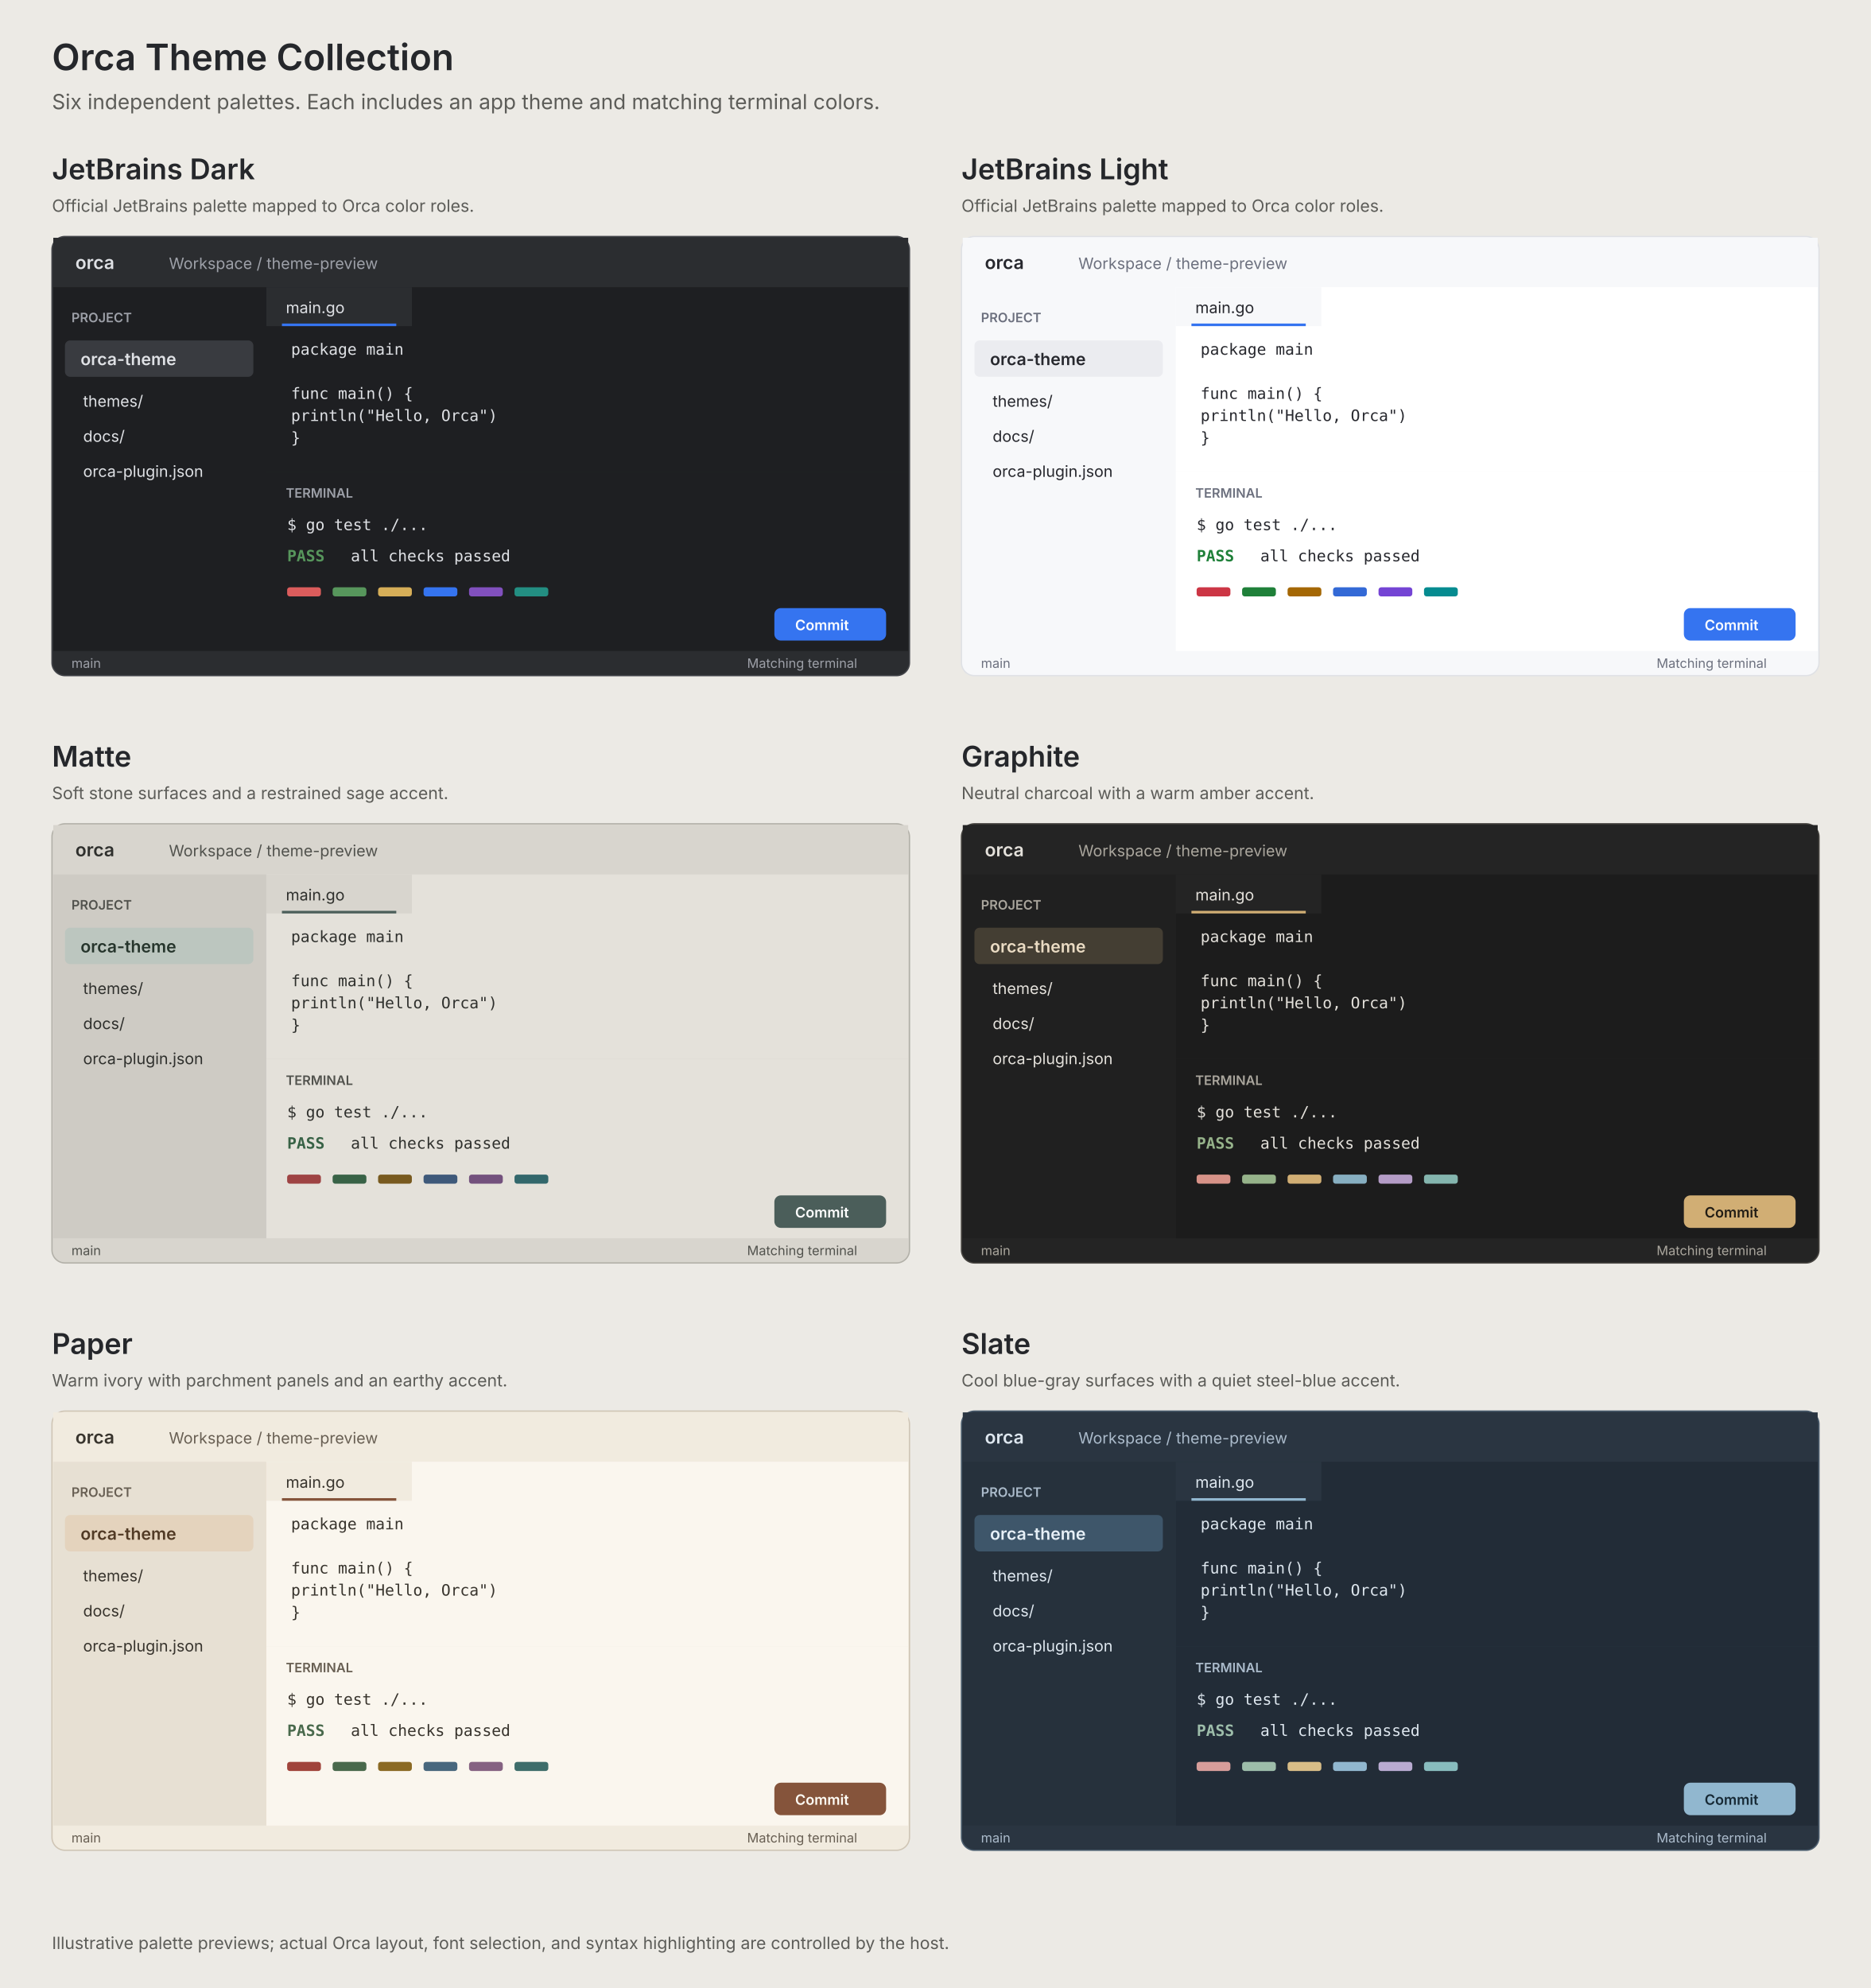
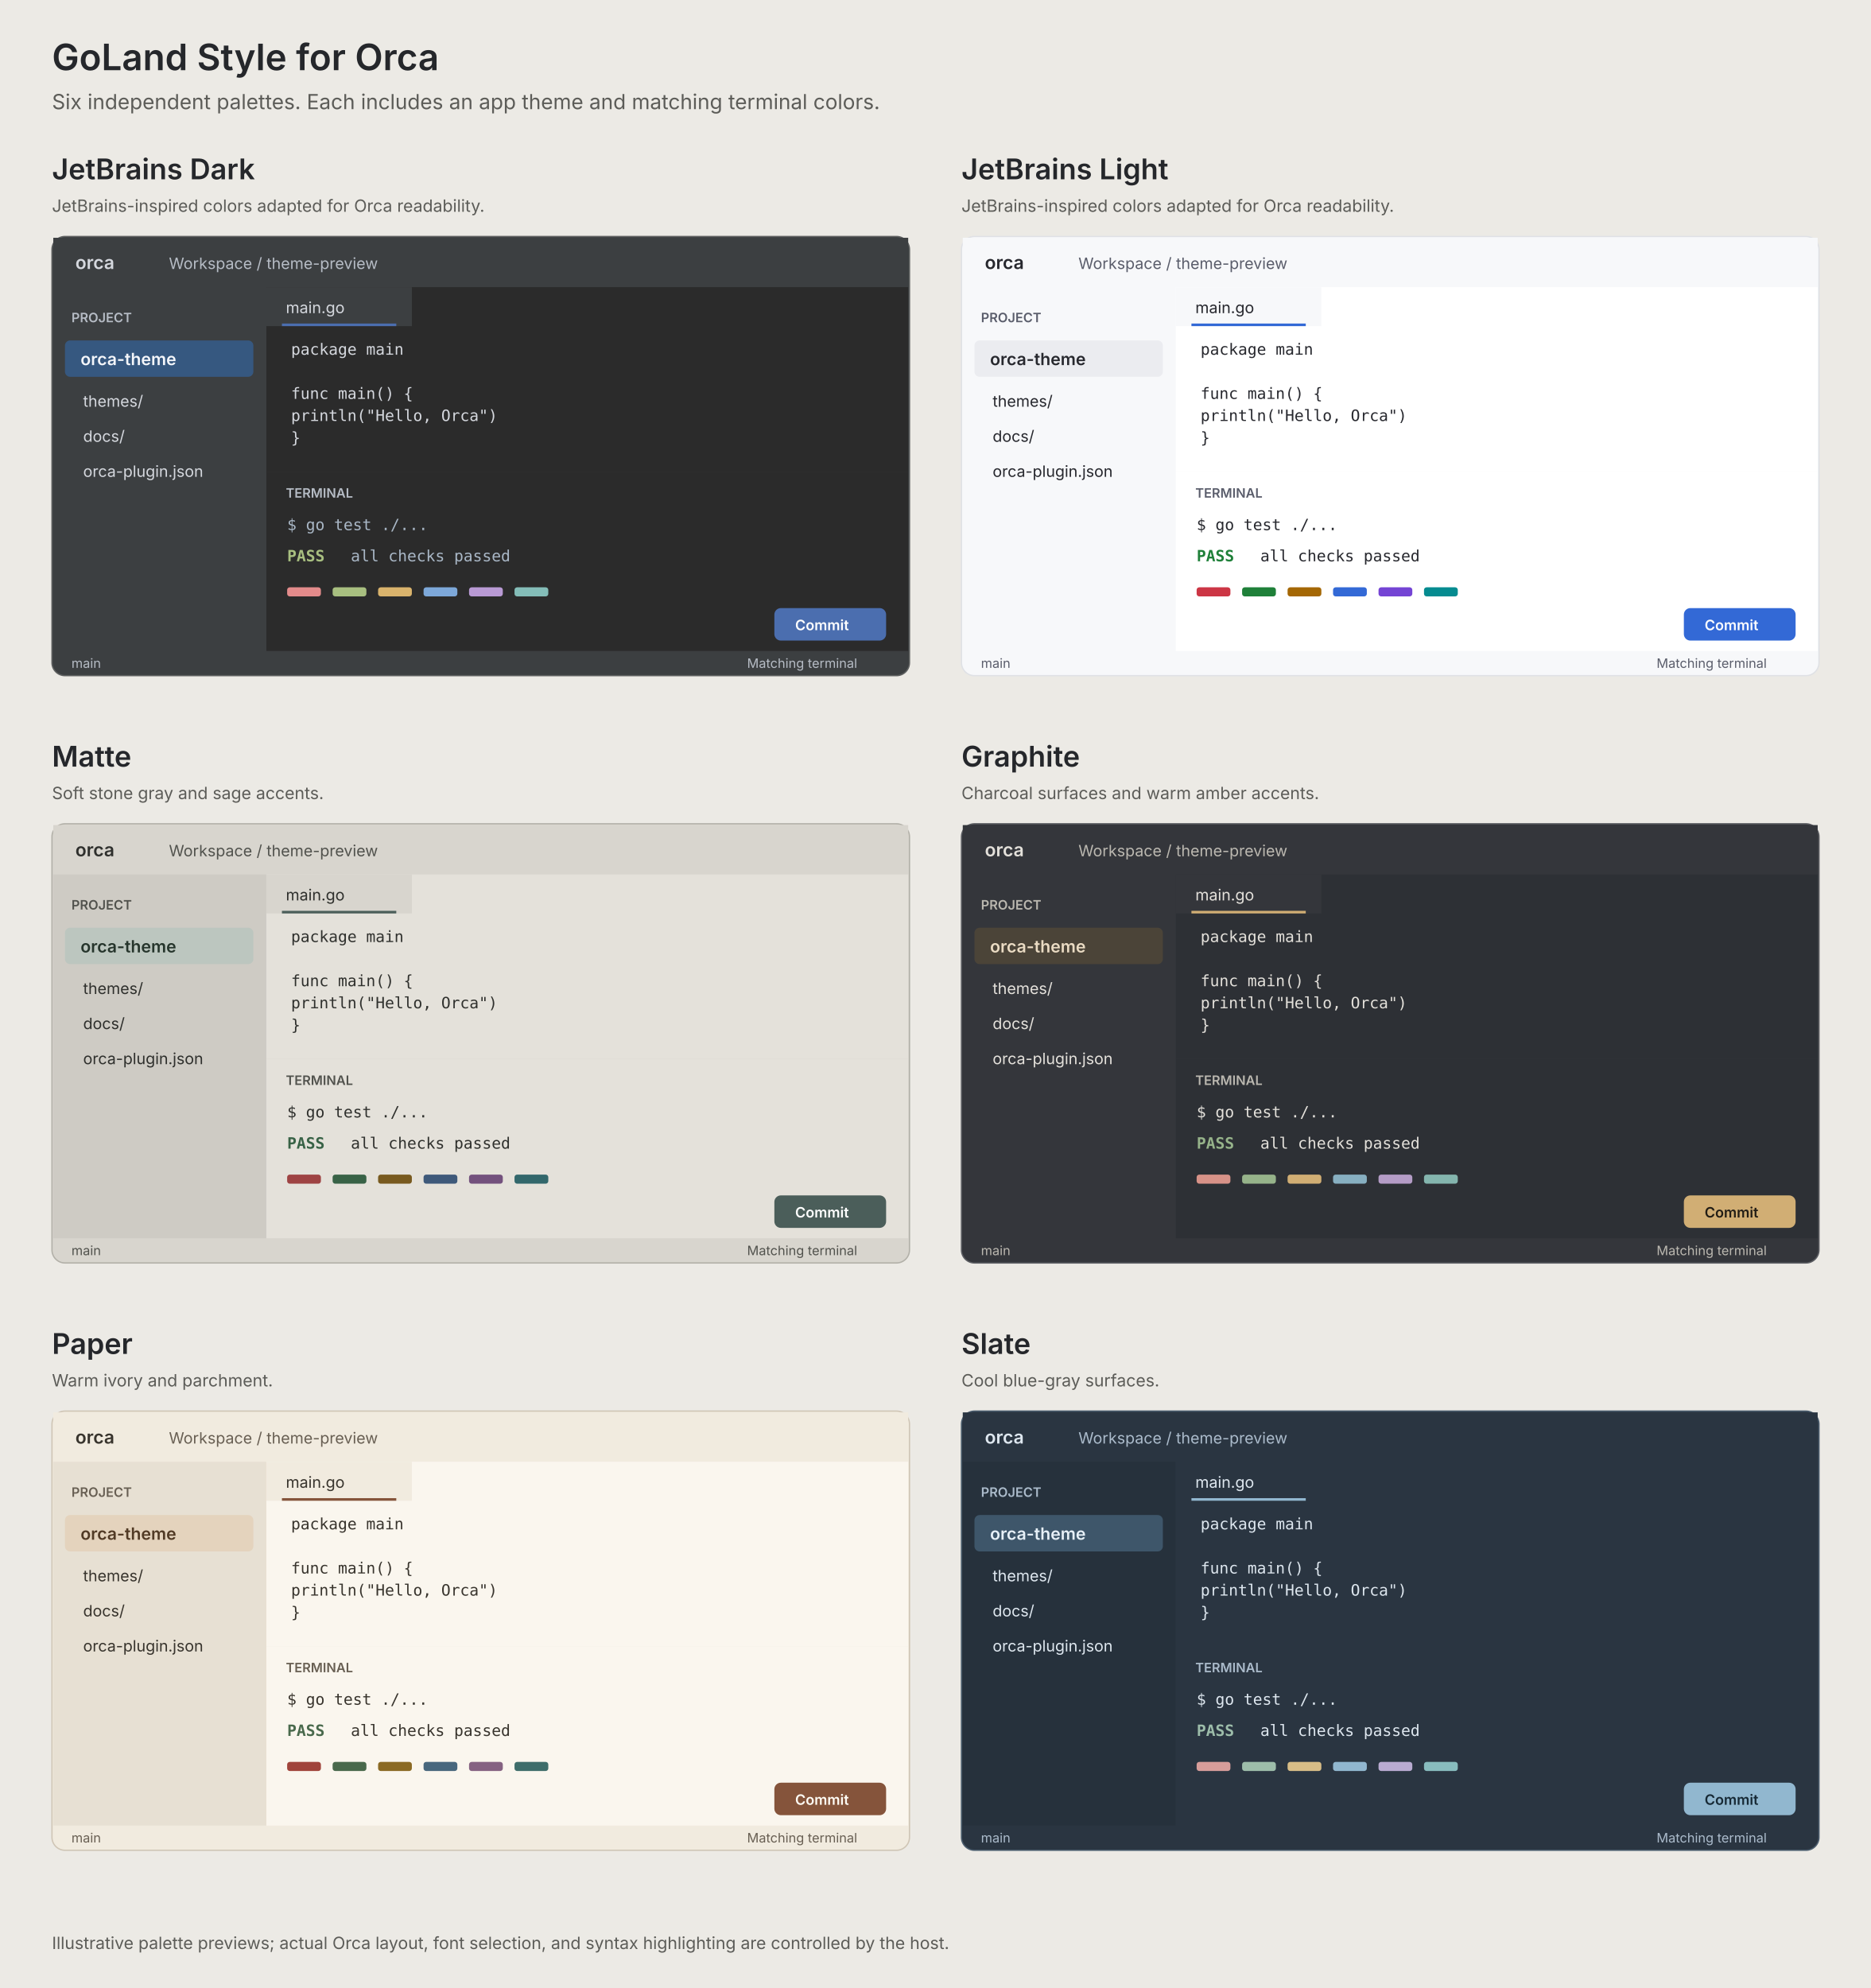
<svg xmlns="http://www.w3.org/2000/svg" width="1440" height="1530" viewBox="0 0 1440 1530">
  <rect width="1440" height="1530" fill="#ECEAE5" />
  <style>text{font-family:Inter,Arial,sans-serif}.code{font-family:JetBrains Mono,DejaVu Sans Mono,monospace}</style>
-   <text x="40" y="54" font-size="28" font-weight="600" fill="#25272B">Orca Theme Collection</text>
+   <text x="40" y="54" font-size="28" font-weight="600" fill="#25272B">GoLand Style for Orca</text>
  <text x="40" y="84" font-size="16" fill="#5C5C58">Six independent palettes. Each includes an app theme and matching terminal colors.</text>
  <text x="40" y="138" fill="#25272B" font-size="22" font-weight="600" class="">JetBrains Dark</text>
-   <text x="40" y="163" fill="#5C5C58" font-size="13" font-weight="400" class="">Official JetBrains palette mapped to Orca color roles.</text>
-   <rect x="40" y="182" width="660" height="338" rx="10" fill="#2B2D30" stroke="#43454A" />
-   <rect x="41" y="183" width="658" height="38" rx="0" fill="#2B2D30" />
-   <text x="58" y="207" fill="#DFE1E5" font-size="14" font-weight="600" class="">orca</text>
-   <text x="130" y="207" fill="#9DA0A8" font-size="12" font-weight="400" class="">Workspace / theme-preview</text>
-   <rect x="41" y="221" width="164" height="280" rx="0" fill="#1E1F22" />
-   <text x="55" y="248" fill="#9DA0A8" font-size="10" font-weight="600" class="">PROJECT</text>
-   <rect x="50" y="262" width="145" height="28" rx="4" fill="#393B40" />
-   <text x="62" y="281" fill="#DFE1E5" font-size="13" font-weight="600" class="">orca-theme</text>
-   <text x="64" y="313" fill="#DFE1E5" font-size="12" font-weight="400" class="">themes/</text>
-   <text x="64" y="340" fill="#DFE1E5" font-size="12" font-weight="400" class="">docs/</text>
-   <text x="64" y="367" fill="#DFE1E5" font-size="12" font-weight="400" class="">orca-plugin.json</text>
-   <rect x="205" y="221" width="494" height="142" rx="0" fill="#1E1F22" />
-   <rect x="205" y="221" width="112" height="30" rx="0" fill="#2B2D30" />
-   <text x="220" y="241" fill="#DFE1E5" font-size="12" font-weight="400" class="">main.go</text>
-   <rect x="217" y="249" width="88" height="2" rx="0" fill="#3574F0" />
-   <text x="224" y="273" fill="#DFE1E5" font-size="12" font-weight="400" class="code">package main</text>
-   <text x="224" y="290" fill="#DFE1E5" font-size="12" font-weight="400" class="code" />
-   <text x="224" y="307" fill="#DFE1E5" font-size="12" font-weight="400" class="code">func main() {</text>
-   <text x="224" y="324" fill="#DFE1E5" font-size="12" font-weight="400" class="code">    println("Hello, Orca")</text>
-   <text x="224" y="341" fill="#DFE1E5" font-size="12" font-weight="400" class="code">}</text>
-   <rect x="205" y="363" width="494" height="138" rx="0" fill="#1E1F22" />
-   <text x="220" y="383" fill="#9DA0A8" font-size="10" font-weight="600" class="">TERMINAL</text>
-   <text x="221" y="408" fill="#DFE1E5" font-size="12" font-weight="400" class="code">$ go test ./...</text>
-   <text x="221" y="432" fill="#57965C" font-size="12" font-weight="600" class="code">PASS</text>
-   <text x="270" y="432" fill="#DFE1E5" font-size="12" font-weight="400" class="code">all checks passed</text>
-   <rect x="221" y="452" width="26" height="7" rx="2" fill="#DB5C5C" />
-   <rect x="256" y="452" width="26" height="7" rx="2" fill="#57965C" />
-   <rect x="291" y="452" width="26" height="7" rx="2" fill="#D6AE58" />
-   <rect x="326" y="452" width="26" height="7" rx="2" fill="#3574F0" />
-   <rect x="361" y="452" width="26" height="7" rx="2" fill="#8150BE" />
-   <rect x="396" y="452" width="26" height="7" rx="2" fill="#238E82" />
-   <rect x="596" y="468" width="86" height="25" rx="5" fill="#3574F0" />
+   <text x="40" y="163" fill="#5C5C58" font-size="13" font-weight="400" class="">JetBrains-inspired colors adapted for Orca readability.</text>
+   <rect x="40" y="182" width="660" height="338" rx="10" fill="#3C3F41" stroke="#5E6060" />
+   <rect x="41" y="183" width="658" height="38" rx="0" fill="#3C3F41" />
+   <text x="58" y="207" fill="#D5D8DE" font-size="14" font-weight="600" class="">orca</text>
+   <text x="130" y="207" fill="#B6BCC5" font-size="12" font-weight="400" class="">Workspace / theme-preview</text>
+   <rect x="41" y="221" width="164" height="280" rx="0" fill="#3C3F41" />
+   <text x="55" y="248" fill="#B6BCC5" font-size="10" font-weight="600" class="">PROJECT</text>
+   <rect x="50" y="262" width="145" height="28" rx="4" fill="#365880" />
+   <text x="62" y="281" fill="#F4F6FA" font-size="13" font-weight="600" class="">orca-theme</text>
+   <text x="64" y="313" fill="#D5D8DE" font-size="12" font-weight="400" class="">themes/</text>
+   <text x="64" y="340" fill="#D5D8DE" font-size="12" font-weight="400" class="">docs/</text>
+   <text x="64" y="367" fill="#D5D8DE" font-size="12" font-weight="400" class="">orca-plugin.json</text>
+   <rect x="205" y="221" width="494" height="142" rx="0" fill="#2B2B2B" />
+   <rect x="205" y="221" width="112" height="30" rx="0" fill="#3C3F41" />
+   <text x="220" y="241" fill="#D5D8DE" font-size="12" font-weight="400" class="">main.go</text>
+   <rect x="217" y="249" width="88" height="2" rx="0" fill="#4B6EAF" />
+   <text x="224" y="273" fill="#D5D8DE" font-size="12" font-weight="400" class="code">package main</text>
+   <text x="224" y="290" fill="#D5D8DE" font-size="12" font-weight="400" class="code" />
+   <text x="224" y="307" fill="#D5D8DE" font-size="12" font-weight="400" class="code">func main() {</text>
+   <text x="224" y="324" fill="#D5D8DE" font-size="12" font-weight="400" class="code">    println("Hello, Orca")</text>
+   <text x="224" y="341" fill="#D5D8DE" font-size="12" font-weight="400" class="code">}</text>
+   <rect x="205" y="363" width="494" height="138" rx="0" fill="#2B2B2B" />
+   <text x="220" y="383" fill="#B6BCC5" font-size="10" font-weight="600" class="">TERMINAL</text>
+   <text x="221" y="408" fill="#A9B7C6" font-size="12" font-weight="400" class="code">$ go test ./...</text>
+   <text x="221" y="432" fill="#A8BF80" font-size="12" font-weight="600" class="code">PASS</text>
+   <text x="270" y="432" fill="#A9B7C6" font-size="12" font-weight="400" class="code">all checks passed</text>
+   <rect x="221" y="452" width="26" height="7" rx="2" fill="#E38B8B" />
+   <rect x="256" y="452" width="26" height="7" rx="2" fill="#A8BF80" />
+   <rect x="291" y="452" width="26" height="7" rx="2" fill="#D9B36C" />
+   <rect x="326" y="452" width="26" height="7" rx="2" fill="#7DA8D9" />
+   <rect x="361" y="452" width="26" height="7" rx="2" fill="#B99AD4" />
+   <rect x="396" y="452" width="26" height="7" rx="2" fill="#84BDB8" />
+   <rect x="596" y="468" width="86" height="25" rx="5" fill="#4B6EAF" />
  <text x="612" y="485" fill="#FFFFFF" font-size="11" font-weight="600" class="">Commit</text>
-   <text x="55" y="514" fill="#9DA0A8" font-size="10" font-weight="400" class="">main</text>
-   <text x="575" y="514" fill="#9DA0A8" font-size="10" font-weight="400" class="">Matching terminal</text>
+   <text x="55" y="514" fill="#B6BCC5" font-size="10" font-weight="400" class="">main</text>
+   <text x="575" y="514" fill="#B6BCC5" font-size="10" font-weight="400" class="">Matching terminal</text>
  <text x="740" y="138" fill="#25272B" font-size="22" font-weight="600" class="">JetBrains Light</text>
-   <text x="740" y="163" fill="#5C5C58" font-size="13" font-weight="400" class="">Official JetBrains palette mapped to Orca color roles.</text>
+   <text x="740" y="163" fill="#5C5C58" font-size="13" font-weight="400" class="">JetBrains-inspired colors adapted for Orca readability.</text>
  <rect x="740" y="182" width="660" height="338" rx="10" fill="#F7F8FA" stroke="#DFE1E5" />
  <rect x="741" y="183" width="658" height="38" rx="0" fill="#F7F8FA" />
  <text x="758" y="207" fill="#27282E" font-size="14" font-weight="600" class="">orca</text>
-   <text x="830" y="207" fill="#6C707E" font-size="12" font-weight="400" class="">Workspace / theme-preview</text>
+   <text x="830" y="207" fill="#5A5D6B" font-size="12" font-weight="400" class="">Workspace / theme-preview</text>
  <rect x="741" y="221" width="164" height="280" rx="0" fill="#F7F8FA" />
-   <text x="755" y="248" fill="#6C707E" font-size="10" font-weight="600" class="">PROJECT</text>
+   <text x="755" y="248" fill="#5A5D6B" font-size="10" font-weight="600" class="">PROJECT</text>
  <rect x="750" y="262" width="145" height="28" rx="4" fill="#EBECF0" />
  <text x="762" y="281" fill="#27282E" font-size="13" font-weight="600" class="">orca-theme</text>
  <text x="764" y="313" fill="#27282E" font-size="12" font-weight="400" class="">themes/</text>
  <text x="764" y="340" fill="#27282E" font-size="12" font-weight="400" class="">docs/</text>
  <text x="764" y="367" fill="#27282E" font-size="12" font-weight="400" class="">orca-plugin.json</text>
  <rect x="905" y="221" width="494" height="142" rx="0" fill="#FFFFFF" />
  <rect x="905" y="221" width="112" height="30" rx="0" fill="#F7F8FA" />
  <text x="920" y="241" fill="#27282E" font-size="12" font-weight="400" class="">main.go</text>
-   <rect x="917" y="249" width="88" height="2" rx="0" fill="#3574F0" />
+   <rect x="917" y="249" width="88" height="2" rx="0" fill="#3369D6" />
  <text x="924" y="273" fill="#27282E" font-size="12" font-weight="400" class="code">package main</text>
  <text x="924" y="290" fill="#27282E" font-size="12" font-weight="400" class="code" />
  <text x="924" y="307" fill="#27282E" font-size="12" font-weight="400" class="code">func main() {</text>
  <text x="924" y="324" fill="#27282E" font-size="12" font-weight="400" class="code">    println("Hello, Orca")</text>
  <text x="924" y="341" fill="#27282E" font-size="12" font-weight="400" class="code">}</text>
  <rect x="905" y="363" width="494" height="138" rx="0" fill="#FFFFFF" />
-   <text x="920" y="383" fill="#6C707E" font-size="10" font-weight="600" class="">TERMINAL</text>
+   <text x="920" y="383" fill="#5A5D6B" font-size="10" font-weight="600" class="">TERMINAL</text>
  <text x="921" y="408" fill="#27282E" font-size="12" font-weight="400" class="code">$ go test ./...</text>
  <text x="921" y="432" fill="#1F8039" font-size="12" font-weight="600" class="code">PASS</text>
  <text x="970" y="432" fill="#27282E" font-size="12" font-weight="400" class="code">all checks passed</text>
  <rect x="921" y="452" width="26" height="7" rx="2" fill="#CC3645" />
  <rect x="956" y="452" width="26" height="7" rx="2" fill="#1F8039" />
  <rect x="991" y="452" width="26" height="7" rx="2" fill="#A46704" />
  <rect x="1026" y="452" width="26" height="7" rx="2" fill="#3369D6" />
  <rect x="1061" y="452" width="26" height="7" rx="2" fill="#7444D4" />
  <rect x="1096" y="452" width="26" height="7" rx="2" fill="#058B90" />
-   <rect x="1296" y="468" width="86" height="25" rx="5" fill="#3574F0" />
+   <rect x="1296" y="468" width="86" height="25" rx="5" fill="#3369D6" />
  <text x="1312" y="485" fill="#FFFFFF" font-size="11" font-weight="600" class="">Commit</text>
-   <text x="755" y="514" fill="#6C707E" font-size="10" font-weight="400" class="">main</text>
-   <text x="1275" y="514" fill="#6C707E" font-size="10" font-weight="400" class="">Matching terminal</text>
+   <text x="755" y="514" fill="#5A5D6B" font-size="10" font-weight="400" class="">main</text>
+   <text x="1275" y="514" fill="#5A5D6B" font-size="10" font-weight="400" class="">Matching terminal</text>
  <text x="40" y="590" fill="#25272B" font-size="22" font-weight="600" class="">Matte</text>
-   <text x="40" y="615" fill="#5C5C58" font-size="13" font-weight="400" class="">Soft stone surfaces and a restrained sage accent.</text>
+   <text x="40" y="615" fill="#5C5C58" font-size="13" font-weight="400" class="">Soft stone gray and sage accents.</text>
  <rect x="40" y="634" width="660" height="338" rx="10" fill="#D8D5CE" stroke="#B2B0A8" />
  <rect x="41" y="635" width="658" height="38" rx="0" fill="#D8D5CE" />
  <text x="58" y="659" fill="#2F302D" font-size="14" font-weight="600" class="">orca</text>
  <text x="130" y="659" fill="#51524D" font-size="12" font-weight="400" class="">Workspace / theme-preview</text>
  <rect x="41" y="673" width="164" height="280" rx="0" fill="#CECBC4" />
  <text x="55" y="700" fill="#51524D" font-size="10" font-weight="600" class="">PROJECT</text>
  <rect x="50" y="714" width="145" height="28" rx="4" fill="#BCC6BF" />
  <text x="62" y="733" fill="#26352C" font-size="13" font-weight="600" class="">orca-theme</text>
  <text x="64" y="765" fill="#2F302D" font-size="12" font-weight="400" class="">themes/</text>
  <text x="64" y="792" fill="#2F302D" font-size="12" font-weight="400" class="">docs/</text>
  <text x="64" y="819" fill="#2F302D" font-size="12" font-weight="400" class="">orca-plugin.json</text>
  <rect x="205" y="673" width="494" height="142" rx="0" fill="#E4E1DA" />
  <rect x="205" y="673" width="112" height="30" rx="0" fill="#D8D5CE" />
  <text x="220" y="693" fill="#2F302D" font-size="12" font-weight="400" class="">main.go</text>
  <rect x="217" y="701" width="88" height="2" rx="0" fill="#4B5E5A" />
  <text x="224" y="725" fill="#2F302D" font-size="12" font-weight="400" class="code">package main</text>
  <text x="224" y="742" fill="#2F302D" font-size="12" font-weight="400" class="code" />
  <text x="224" y="759" fill="#2F302D" font-size="12" font-weight="400" class="code">func main() {</text>
  <text x="224" y="776" fill="#2F302D" font-size="12" font-weight="400" class="code">    println("Hello, Orca")</text>
  <text x="224" y="793" fill="#2F302D" font-size="12" font-weight="400" class="code">}</text>
  <rect x="205" y="815" width="494" height="138" rx="0" fill="#E4E1DA" />
  <text x="220" y="835" fill="#51524D" font-size="10" font-weight="600" class="">TERMINAL</text>
  <text x="221" y="860" fill="#2F302D" font-size="12" font-weight="400" class="code">$ go test ./...</text>
  <text x="221" y="884" fill="#386246" font-size="12" font-weight="600" class="code">PASS</text>
  <text x="270" y="884" fill="#2F302D" font-size="12" font-weight="400" class="code">all checks passed</text>
  <rect x="221" y="904" width="26" height="7" rx="2" fill="#9E4343" />
  <rect x="256" y="904" width="26" height="7" rx="2" fill="#386246" />
  <rect x="291" y="904" width="26" height="7" rx="2" fill="#785A1F" />
  <rect x="326" y="904" width="26" height="7" rx="2" fill="#3E597A" />
  <rect x="361" y="904" width="26" height="7" rx="2" fill="#73517D" />
  <rect x="396" y="904" width="26" height="7" rx="2" fill="#32676B" />
  <rect x="596" y="920" width="86" height="25" rx="5" fill="#4B5E5A" />
  <text x="612" y="937" fill="#FFFFFF" font-size="11" font-weight="600" class="">Commit</text>
  <text x="55" y="966" fill="#51524D" font-size="10" font-weight="400" class="">main</text>
  <text x="575" y="966" fill="#51524D" font-size="10" font-weight="400" class="">Matching terminal</text>
  <text x="740" y="590" fill="#25272B" font-size="22" font-weight="600" class="">Graphite</text>
-   <text x="740" y="615" fill="#5C5C58" font-size="13" font-weight="400" class="">Neutral charcoal with a warm amber accent.</text>
-   <rect x="740" y="634" width="660" height="338" rx="10" fill="#242424" stroke="#44423E" />
-   <rect x="741" y="635" width="658" height="38" rx="0" fill="#242424" />
+   <text x="740" y="615" fill="#5C5C58" font-size="13" font-weight="400" class="">Charcoal surfaces and warm amber accents.</text>
+   <rect x="740" y="634" width="660" height="338" rx="10" fill="#34363B" stroke="#5A5C61" />
+   <rect x="741" y="635" width="658" height="38" rx="0" fill="#34363B" />
  <text x="758" y="659" fill="#E4E1DB" font-size="14" font-weight="600" class="">orca</text>
-   <text x="830" y="659" fill="#AAA69D" font-size="12" font-weight="400" class="">Workspace / theme-preview</text>
-   <rect x="741" y="673" width="164" height="280" rx="0" fill="#202020" />
-   <text x="755" y="700" fill="#AAA69D" font-size="10" font-weight="600" class="">PROJECT</text>
-   <rect x="750" y="714" width="145" height="28" rx="4" fill="#443E33" />
+   <text x="830" y="659" fill="#BBB8B0" font-size="12" font-weight="400" class="">Workspace / theme-preview</text>
+   <rect x="741" y="673" width="164" height="280" rx="0" fill="#34363B" />
+   <text x="755" y="700" fill="#BBB8B0" font-size="10" font-weight="600" class="">PROJECT</text>
+   <rect x="750" y="714" width="145" height="28" rx="4" fill="#4B4438" />
  <text x="762" y="733" fill="#EADBC3" font-size="13" font-weight="600" class="">orca-theme</text>
  <text x="764" y="765" fill="#E4E1DB" font-size="12" font-weight="400" class="">themes/</text>
  <text x="764" y="792" fill="#E4E1DB" font-size="12" font-weight="400" class="">docs/</text>
  <text x="764" y="819" fill="#E4E1DB" font-size="12" font-weight="400" class="">orca-plugin.json</text>
-   <rect x="905" y="673" width="494" height="142" rx="0" fill="#1C1C1C" />
-   <rect x="905" y="673" width="112" height="30" rx="0" fill="#242424" />
+   <rect x="905" y="673" width="494" height="142" rx="0" fill="#2D3035" />
+   <rect x="905" y="673" width="112" height="30" rx="0" fill="#34363B" />
  <text x="920" y="693" fill="#E4E1DB" font-size="12" font-weight="400" class="">main.go</text>
  <rect x="917" y="701" width="88" height="2" rx="0" fill="#D1AE74" />
  <text x="924" y="725" fill="#E4E1DB" font-size="12" font-weight="400" class="code">package main</text>
  <text x="924" y="742" fill="#E4E1DB" font-size="12" font-weight="400" class="code" />
  <text x="924" y="759" fill="#E4E1DB" font-size="12" font-weight="400" class="code">func main() {</text>
  <text x="924" y="776" fill="#E4E1DB" font-size="12" font-weight="400" class="code">    println("Hello, Orca")</text>
  <text x="924" y="793" fill="#E4E1DB" font-size="12" font-weight="400" class="code">}</text>
-   <rect x="905" y="815" width="494" height="138" rx="0" fill="#1C1C1C" />
-   <text x="920" y="835" fill="#AAA69D" font-size="10" font-weight="600" class="">TERMINAL</text>
+   <rect x="905" y="815" width="494" height="138" rx="0" fill="#2D3035" />
+   <text x="920" y="835" fill="#BBB8B0" font-size="10" font-weight="600" class="">TERMINAL</text>
  <text x="921" y="860" fill="#E4E1DB" font-size="12" font-weight="400" class="code">$ go test ./...</text>
  <text x="921" y="884" fill="#96B38A" font-size="12" font-weight="600" class="code">PASS</text>
  <text x="970" y="884" fill="#E4E1DB" font-size="12" font-weight="400" class="code">all checks passed</text>
  <rect x="921" y="904" width="26" height="7" rx="2" fill="#D79288" />
  <rect x="956" y="904" width="26" height="7" rx="2" fill="#96B38A" />
  <rect x="991" y="904" width="26" height="7" rx="2" fill="#D1AE74" />
  <rect x="1026" y="904" width="26" height="7" rx="2" fill="#87AFC1" />
  <rect x="1061" y="904" width="26" height="7" rx="2" fill="#B49CC6" />
  <rect x="1096" y="904" width="26" height="7" rx="2" fill="#84B5AE" />
  <rect x="1296" y="920" width="86" height="25" rx="5" fill="#D1AE74" />
  <text x="1312" y="937" fill="#221D15" font-size="11" font-weight="600" class="">Commit</text>
-   <text x="755" y="966" fill="#AAA69D" font-size="10" font-weight="400" class="">main</text>
-   <text x="1275" y="966" fill="#AAA69D" font-size="10" font-weight="400" class="">Matching terminal</text>
+   <text x="755" y="966" fill="#BBB8B0" font-size="10" font-weight="400" class="">main</text>
+   <text x="1275" y="966" fill="#BBB8B0" font-size="10" font-weight="400" class="">Matching terminal</text>
  <text x="40" y="1042" fill="#25272B" font-size="22" font-weight="600" class="">Paper</text>
-   <text x="40" y="1067" fill="#5C5C58" font-size="13" font-weight="400" class="">Warm ivory with parchment panels and an earthy accent.</text>
+   <text x="40" y="1067" fill="#5C5C58" font-size="13" font-weight="400" class="">Warm ivory and parchment.</text>
  <rect x="40" y="1086" width="660" height="338" rx="10" fill="#F1EBDF" stroke="#CFC5B5" />
  <rect x="41" y="1087" width="658" height="38" rx="0" fill="#F1EBDF" />
  <text x="58" y="1111" fill="#38342D" font-size="14" font-weight="600" class="">orca</text>
  <text x="130" y="1111" fill="#685F53" font-size="12" font-weight="400" class="">Workspace / theme-preview</text>
  <rect x="41" y="1125" width="164" height="280" rx="0" fill="#E7E0D3" />
  <text x="55" y="1152" fill="#685F53" font-size="10" font-weight="600" class="">PROJECT</text>
  <rect x="50" y="1166" width="145" height="28" rx="4" fill="#E4D3BD" />
  <text x="62" y="1185" fill="#513A25" font-size="13" font-weight="600" class="">orca-theme</text>
  <text x="64" y="1217" fill="#38342D" font-size="12" font-weight="400" class="">themes/</text>
  <text x="64" y="1244" fill="#38342D" font-size="12" font-weight="400" class="">docs/</text>
  <text x="64" y="1271" fill="#38342D" font-size="12" font-weight="400" class="">orca-plugin.json</text>
  <rect x="205" y="1125" width="494" height="142" rx="0" fill="#FAF6EE" />
  <rect x="205" y="1125" width="112" height="30" rx="0" fill="#F1EBDF" />
  <text x="220" y="1145" fill="#38342D" font-size="12" font-weight="400" class="">main.go</text>
  <rect x="217" y="1153" width="88" height="2" rx="0" fill="#85543B" />
  <text x="224" y="1177" fill="#38342D" font-size="12" font-weight="400" class="code">package main</text>
  <text x="224" y="1194" fill="#38342D" font-size="12" font-weight="400" class="code" />
  <text x="224" y="1211" fill="#38342D" font-size="12" font-weight="400" class="code">func main() {</text>
  <text x="224" y="1228" fill="#38342D" font-size="12" font-weight="400" class="code">    println("Hello, Orca")</text>
  <text x="224" y="1245" fill="#38342D" font-size="12" font-weight="400" class="code">}</text>
  <rect x="205" y="1267" width="494" height="138" rx="0" fill="#FAF6EE" />
  <text x="220" y="1287" fill="#685F53" font-size="10" font-weight="600" class="">TERMINAL</text>
  <text x="221" y="1312" fill="#38342D" font-size="12" font-weight="400" class="code">$ go test ./...</text>
  <text x="221" y="1336" fill="#49694C" font-size="12" font-weight="600" class="code">PASS</text>
  <text x="270" y="1336" fill="#38342D" font-size="12" font-weight="400" class="code">all checks passed</text>
  <rect x="221" y="1356" width="26" height="7" rx="2" fill="#A0443B" />
  <rect x="256" y="1356" width="26" height="7" rx="2" fill="#49694C" />
  <rect x="291" y="1356" width="26" height="7" rx="2" fill="#8B6A24" />
  <rect x="326" y="1356" width="26" height="7" rx="2" fill="#48677D" />
  <rect x="361" y="1356" width="26" height="7" rx="2" fill="#856282" />
  <rect x="396" y="1356" width="26" height="7" rx="2" fill="#3E6D6A" />
  <rect x="596" y="1372" width="86" height="25" rx="5" fill="#85543B" />
  <text x="612" y="1389" fill="#FFFCF5" font-size="11" font-weight="600" class="">Commit</text>
  <text x="55" y="1418" fill="#685F53" font-size="10" font-weight="400" class="">main</text>
  <text x="575" y="1418" fill="#685F53" font-size="10" font-weight="400" class="">Matching terminal</text>
  <text x="740" y="1042" fill="#25272B" font-size="22" font-weight="600" class="">Slate</text>
-   <text x="740" y="1067" fill="#5C5C58" font-size="13" font-weight="400" class="">Cool blue-gray surfaces with a quiet steel-blue accent.</text>
+   <text x="740" y="1067" fill="#5C5C58" font-size="13" font-weight="400" class="">Cool blue-gray surfaces.</text>
  <rect x="740" y="1086" width="660" height="338" rx="10" fill="#2A3541" stroke="#4B5D6E" />
  <rect x="741" y="1087" width="658" height="38" rx="0" fill="#2A3541" />
  <text x="758" y="1111" fill="#DEE7EF" font-size="14" font-weight="600" class="">orca</text>
  <text x="830" y="1111" fill="#ABBBCB" font-size="12" font-weight="400" class="">Workspace / theme-preview</text>
  <rect x="741" y="1125" width="164" height="280" rx="0" fill="#26313C" />
  <text x="755" y="1152" fill="#ABBBCB" font-size="10" font-weight="600" class="">PROJECT</text>
  <rect x="750" y="1166" width="145" height="28" rx="4" fill="#3E566A" />
  <text x="762" y="1185" fill="#E7F0F7" font-size="13" font-weight="600" class="">orca-theme</text>
  <text x="764" y="1217" fill="#DEE7EF" font-size="12" font-weight="400" class="">themes/</text>
  <text x="764" y="1244" fill="#DEE7EF" font-size="12" font-weight="400" class="">docs/</text>
  <text x="764" y="1271" fill="#DEE7EF" font-size="12" font-weight="400" class="">orca-plugin.json</text>
-   <rect x="905" y="1125" width="494" height="142" rx="0" fill="#222C37" />
+   <rect x="905" y="1125" width="494" height="142" rx="0" fill="#2A3541" />
  <rect x="905" y="1125" width="112" height="30" rx="0" fill="#2A3541" />
  <text x="920" y="1145" fill="#DEE7EF" font-size="12" font-weight="400" class="">main.go</text>
  <rect x="917" y="1153" width="88" height="2" rx="0" fill="#91B7CF" />
  <text x="924" y="1177" fill="#DEE7EF" font-size="12" font-weight="400" class="code">package main</text>
  <text x="924" y="1194" fill="#DEE7EF" font-size="12" font-weight="400" class="code" />
  <text x="924" y="1211" fill="#DEE7EF" font-size="12" font-weight="400" class="code">func main() {</text>
  <text x="924" y="1228" fill="#DEE7EF" font-size="12" font-weight="400" class="code">    println("Hello, Orca")</text>
  <text x="924" y="1245" fill="#DEE7EF" font-size="12" font-weight="400" class="code">}</text>
-   <rect x="905" y="1267" width="494" height="138" rx="0" fill="#222C37" />
+   <rect x="905" y="1267" width="494" height="138" rx="0" fill="#2A3541" />
  <text x="920" y="1287" fill="#ABBBCB" font-size="10" font-weight="600" class="">TERMINAL</text>
  <text x="921" y="1312" fill="#DEE7EF" font-size="12" font-weight="400" class="code">$ go test ./...</text>
  <text x="921" y="1336" fill="#9DBDAA" font-size="12" font-weight="600" class="code">PASS</text>
  <text x="970" y="1336" fill="#DEE7EF" font-size="12" font-weight="400" class="code">all checks passed</text>
  <rect x="921" y="1356" width="26" height="7" rx="2" fill="#D79D9A" />
  <rect x="956" y="1356" width="26" height="7" rx="2" fill="#9DBDAA" />
  <rect x="991" y="1356" width="26" height="7" rx="2" fill="#D8BD87" />
  <rect x="1026" y="1356" width="26" height="7" rx="2" fill="#91B7CF" />
  <rect x="1061" y="1356" width="26" height="7" rx="2" fill="#B9ABD1" />
  <rect x="1096" y="1356" width="26" height="7" rx="2" fill="#88BCBE" />
  <rect x="1296" y="1372" width="86" height="25" rx="5" fill="#91B7CF" />
  <text x="1312" y="1389" fill="#172935" font-size="11" font-weight="600" class="">Commit</text>
  <text x="755" y="1418" fill="#ABBBCB" font-size="10" font-weight="400" class="">main</text>
  <text x="1275" y="1418" fill="#ABBBCB" font-size="10" font-weight="400" class="">Matching terminal</text>
  <text x="40" y="1500" fill="#5C5C58" font-size="13" font-weight="400" class="">Illustrative palette previews; actual Orca layout, font selection, and syntax highlighting are controlled by the host.</text>
</svg>
